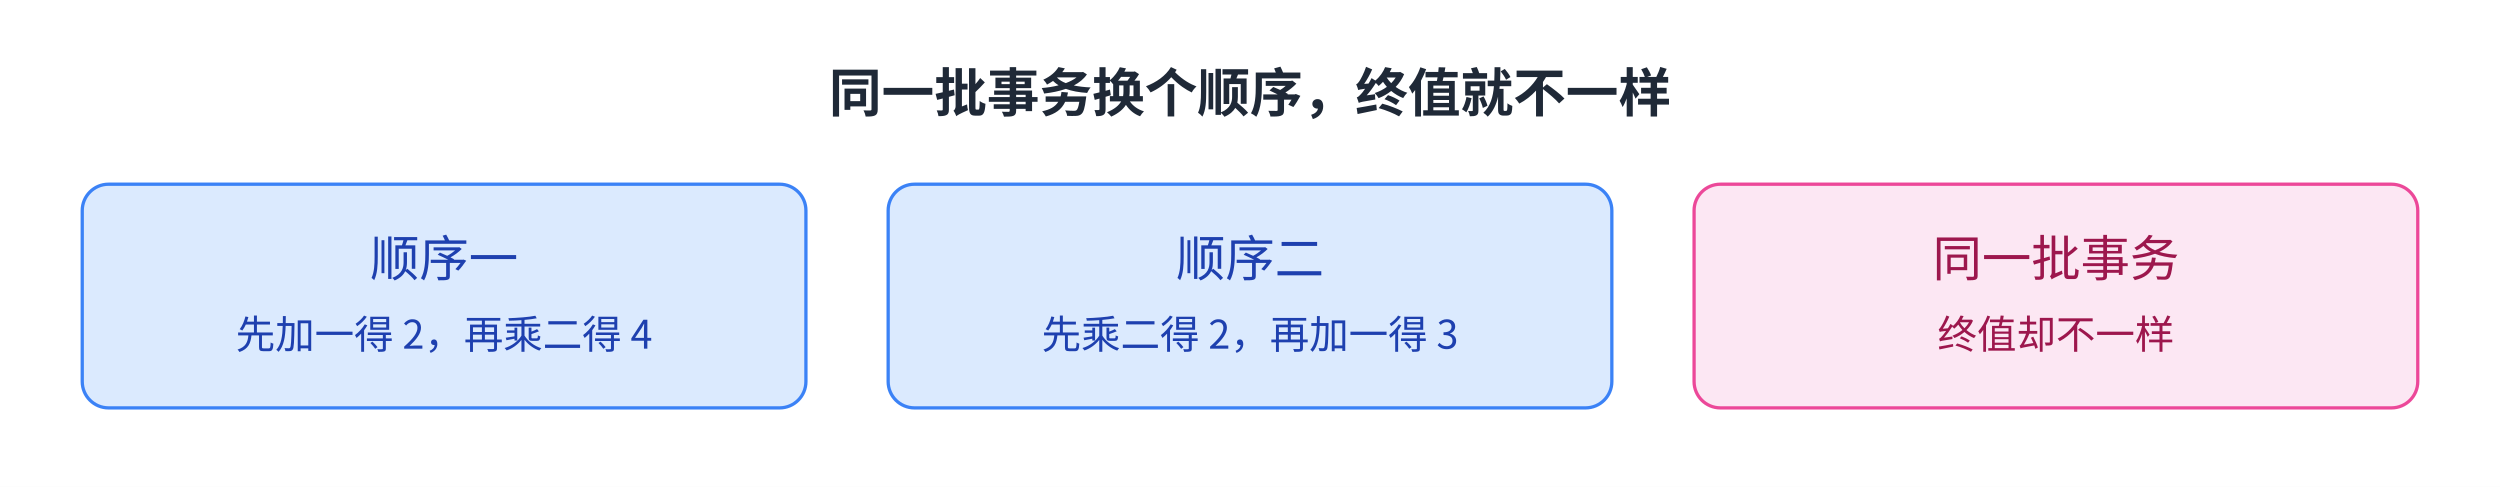
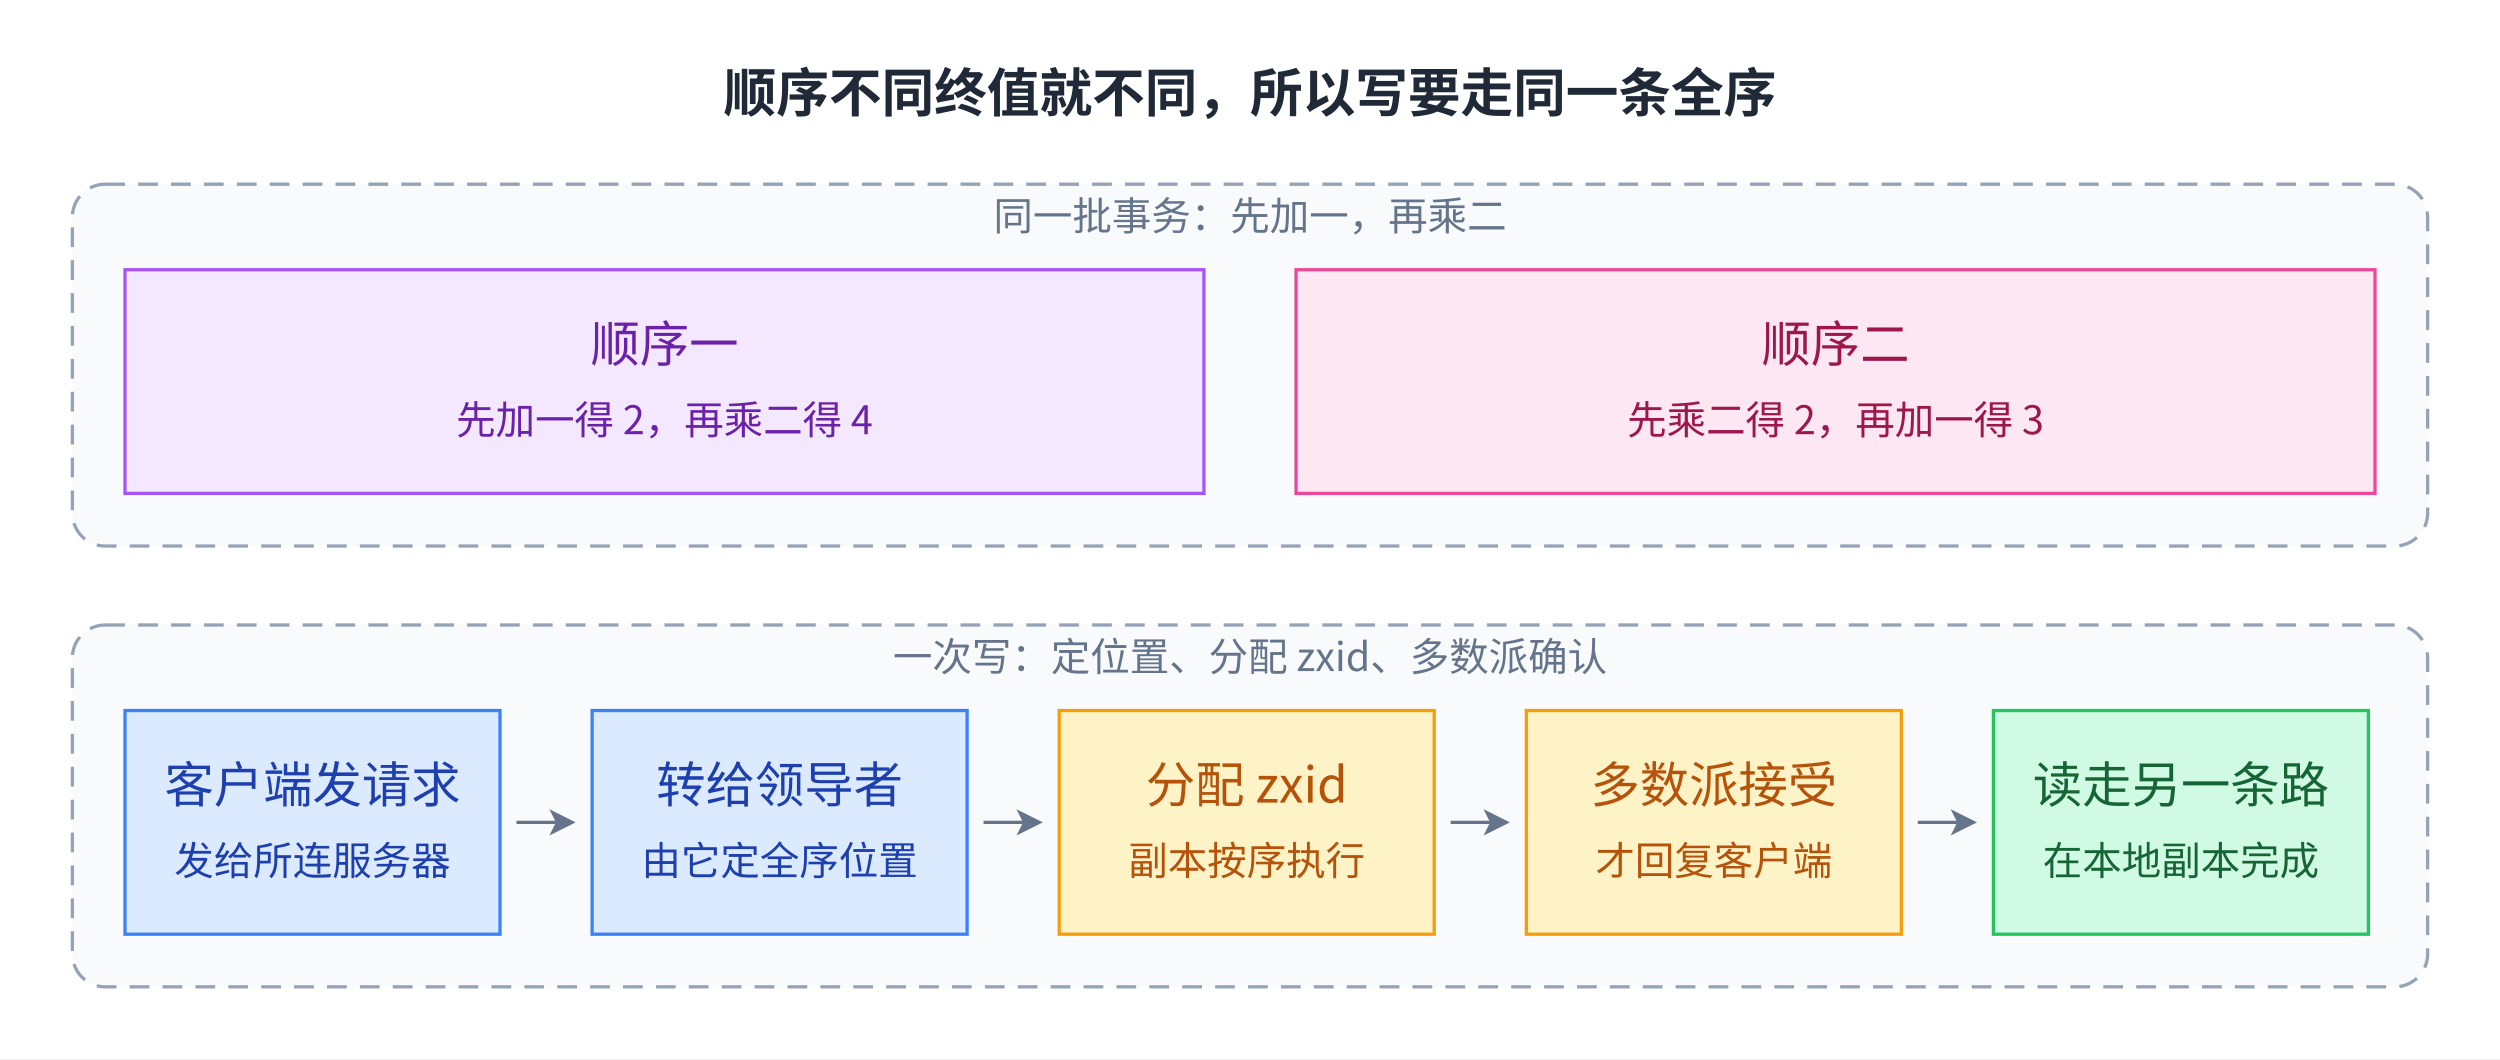
- <svg xmlns="http://www.w3.org/2000/svg" viewBox="0 0 760 148" width="760" height="148" role="img" aria-labelledby="fig-zookeeper-9-title fig-zookeeper-9-desc">
+ <svg xmlns="http://www.w3.org/2000/svg" viewBox="0 0 760 322" width="760" height="322" role="img" aria-labelledby="fig-zk-9-title fig-zk-9-desc">
  <defs>
    <style>
      text { font-family: 'PingFang SC', 'Microsoft YaHei', 'Noto Sans CJK SC', system-ui, sans-serif; }
    </style>
    <marker id="arrow" markerWidth="8" markerHeight="8" refX="2" refY="4" orient="auto" markerUnits="userSpaceOnUse">
      <path d="M0,0 L8,4 L0,8 L2,4 z" fill="#64748b" />
    </marker>
  </defs>
-   <rect x="0" y="0" width="760" height="148" fill="#ffffff" />
-   <text x="380" y="34" font-size="16" font-weight="600" fill="#1f2937" text-anchor="middle">同一批事务换个顺序，终值就不一样</text>
-   <rect x="25" y="56" width="220" height="68" rx="8" fill="#dbeafe" stroke="#3b82f6" />
-   <text x="135" y="84" font-size="15" fill="#1e40af" text-anchor="middle">顺序一</text>
-   <text x="135" y="106" font-size="12" fill="#1e40af" text-anchor="middle">先加一得 2，再乘二得 4</text>
-   <rect x="270" y="56" width="220" height="68" rx="8" fill="#dbeafe" stroke="#3b82f6" />
-   <text x="380" y="84" font-size="15" fill="#1e40af" text-anchor="middle">顺序二</text>
-   <text x="380" y="106" font-size="12" fill="#1e40af" text-anchor="middle">先乘二得 2，再加一得 3</text>
-   <rect x="515" y="56" width="220" height="68" rx="8" fill="#fce7f3" stroke="#ec4899" />
-   <text x="625" y="84" font-size="15" fill="#9d174d" text-anchor="middle">同一批事务</text>
-   <text x="625" y="106" font-size="12" fill="#9d174d" text-anchor="middle">终值却不一样</text>
+   <rect x="0" y="0" width="760" height="322" fill="#ffffff" />
+   <text x="380" y="34" font-size="16" font-weight="600" fill="#1f2937" text-anchor="middle">顺序不同终值就不同，所以写要走同一条全序</text>
+   <rect x="22" y="56" width="716" height="110" rx="10" fill="#f8fafc" stroke="#94a3b8" stroke-dasharray="6,4" />
+   <text x="380" y="70" font-size="12" fill="#64748b" text-anchor="middle">同一批事务：先加一，再乘二</text>
+   <rect x="22" y="190" width="716" height="110" rx="10" fill="#f8fafc" stroke="#94a3b8" stroke-dasharray="6,4" />
+   <text x="380" y="204" font-size="12" fill="#64748b" text-anchor="middle">一次写：定位置、分配 zxid、多数派确认</text>
+   <path d="M157,250 L169,250" fill="none" stroke="#64748b" marker-end="url(#arrow)" />
+   <path d="M299,250 L311,250" fill="none" stroke="#64748b" marker-end="url(#arrow)" />
+   <path d="M441,250 L453,250" fill="none" stroke="#64748b" marker-end="url(#arrow)" />
+   <path d="M583,250 L595,250" fill="none" stroke="#64748b" marker-end="url(#arrow)" />
+   <rect x="38" y="82" width="328" height="68" fill="#f3e8ff" stroke="#a855f7" />
+   <text x="202" y="110" font-size="15" fill="#6b21a8" text-anchor="middle">顺序一</text>
+   <text x="202" y="132" font-size="12" fill="#6b21a8" text-anchor="middle">先加一得 2，再乘二得 4</text>
+   <rect x="394" y="82" width="328" height="68" fill="#fce7f3" stroke="#ec4899" />
+   <text x="558" y="110" font-size="15" fill="#9d174d" text-anchor="middle">顺序二</text>
+   <text x="558" y="132" font-size="12" fill="#9d174d" text-anchor="middle">先乘二得 2，再加一得 3</text>
+   <rect x="38" y="216" width="114" height="68" fill="#dbeafe" stroke="#3b82f6" />
+   <text x="95" y="244" font-size="15" fill="#1e40af" text-anchor="middle">客户端发请求</text>
+   <text x="95" y="266" font-size="12" fill="#1e40af" text-anchor="middle">发给所连服务器</text>
+   <rect x="180" y="216" width="114" height="68" fill="#dbeafe" stroke="#3b82f6" />
+   <text x="237" y="244" font-size="15" fill="#1e40af" text-anchor="middle">转给领导者</text>
+   <text x="237" y="266" font-size="12" fill="#1e40af" text-anchor="middle">由它定全序位置</text>
+   <rect x="322" y="216" width="114" height="68" fill="#fef3c7" stroke="#f59e0b" />
+   <text x="379" y="244" font-size="15" fill="#b45309" text-anchor="middle">分配 zxid</text>
+   <text x="379" y="266" font-size="12" fill="#b45309" text-anchor="middle">副本按序执行</text>
+   <rect x="464" y="216" width="114" height="68" fill="#fef3c7" stroke="#f59e0b" />
+   <text x="521" y="244" font-size="15" fill="#b45309" text-anchor="middle">多数派接受</text>
+   <text x="521" y="266" font-size="12" fill="#b45309" text-anchor="middle">才回复客户端</text>
+   <rect x="606" y="216" width="114" height="68" fill="#d1fae5" stroke="#22c55e" />
+   <text x="663" y="244" font-size="15" fill="#166534" text-anchor="middle">读走另一条路</text>
+   <text x="663" y="266" font-size="12" fill="#166534" text-anchor="middle">在本地副本完成</text>
</svg>
